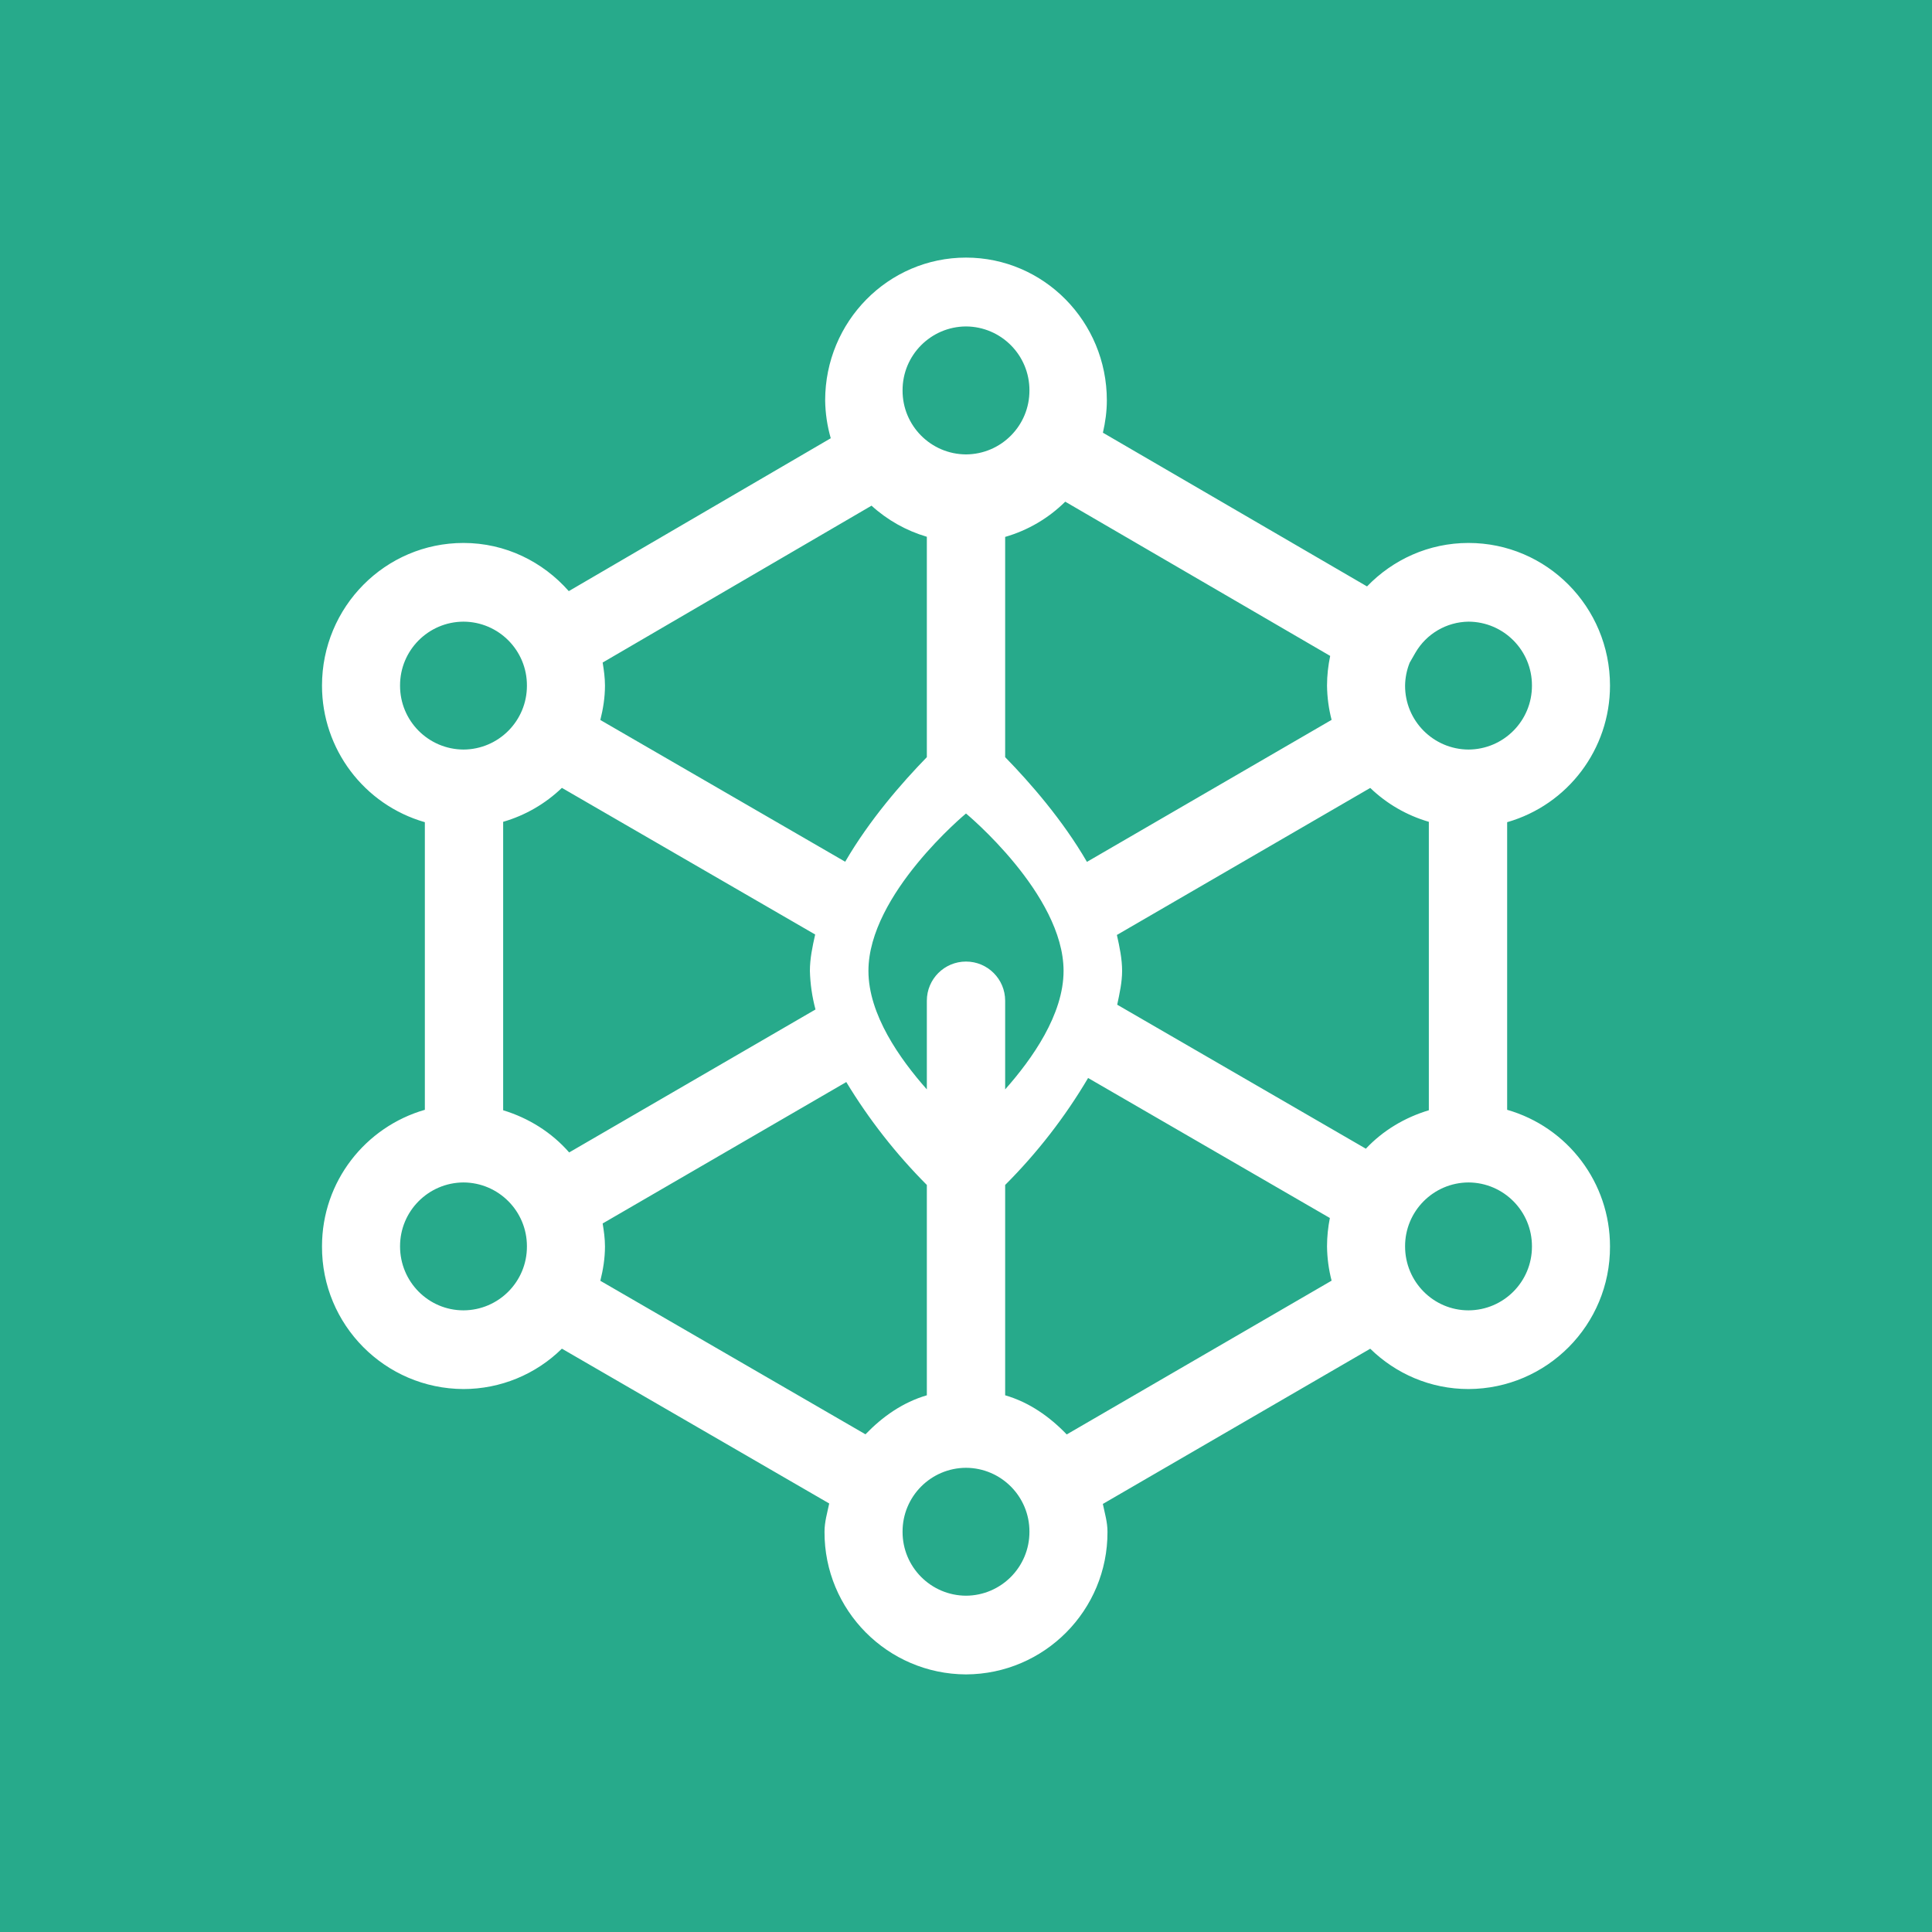
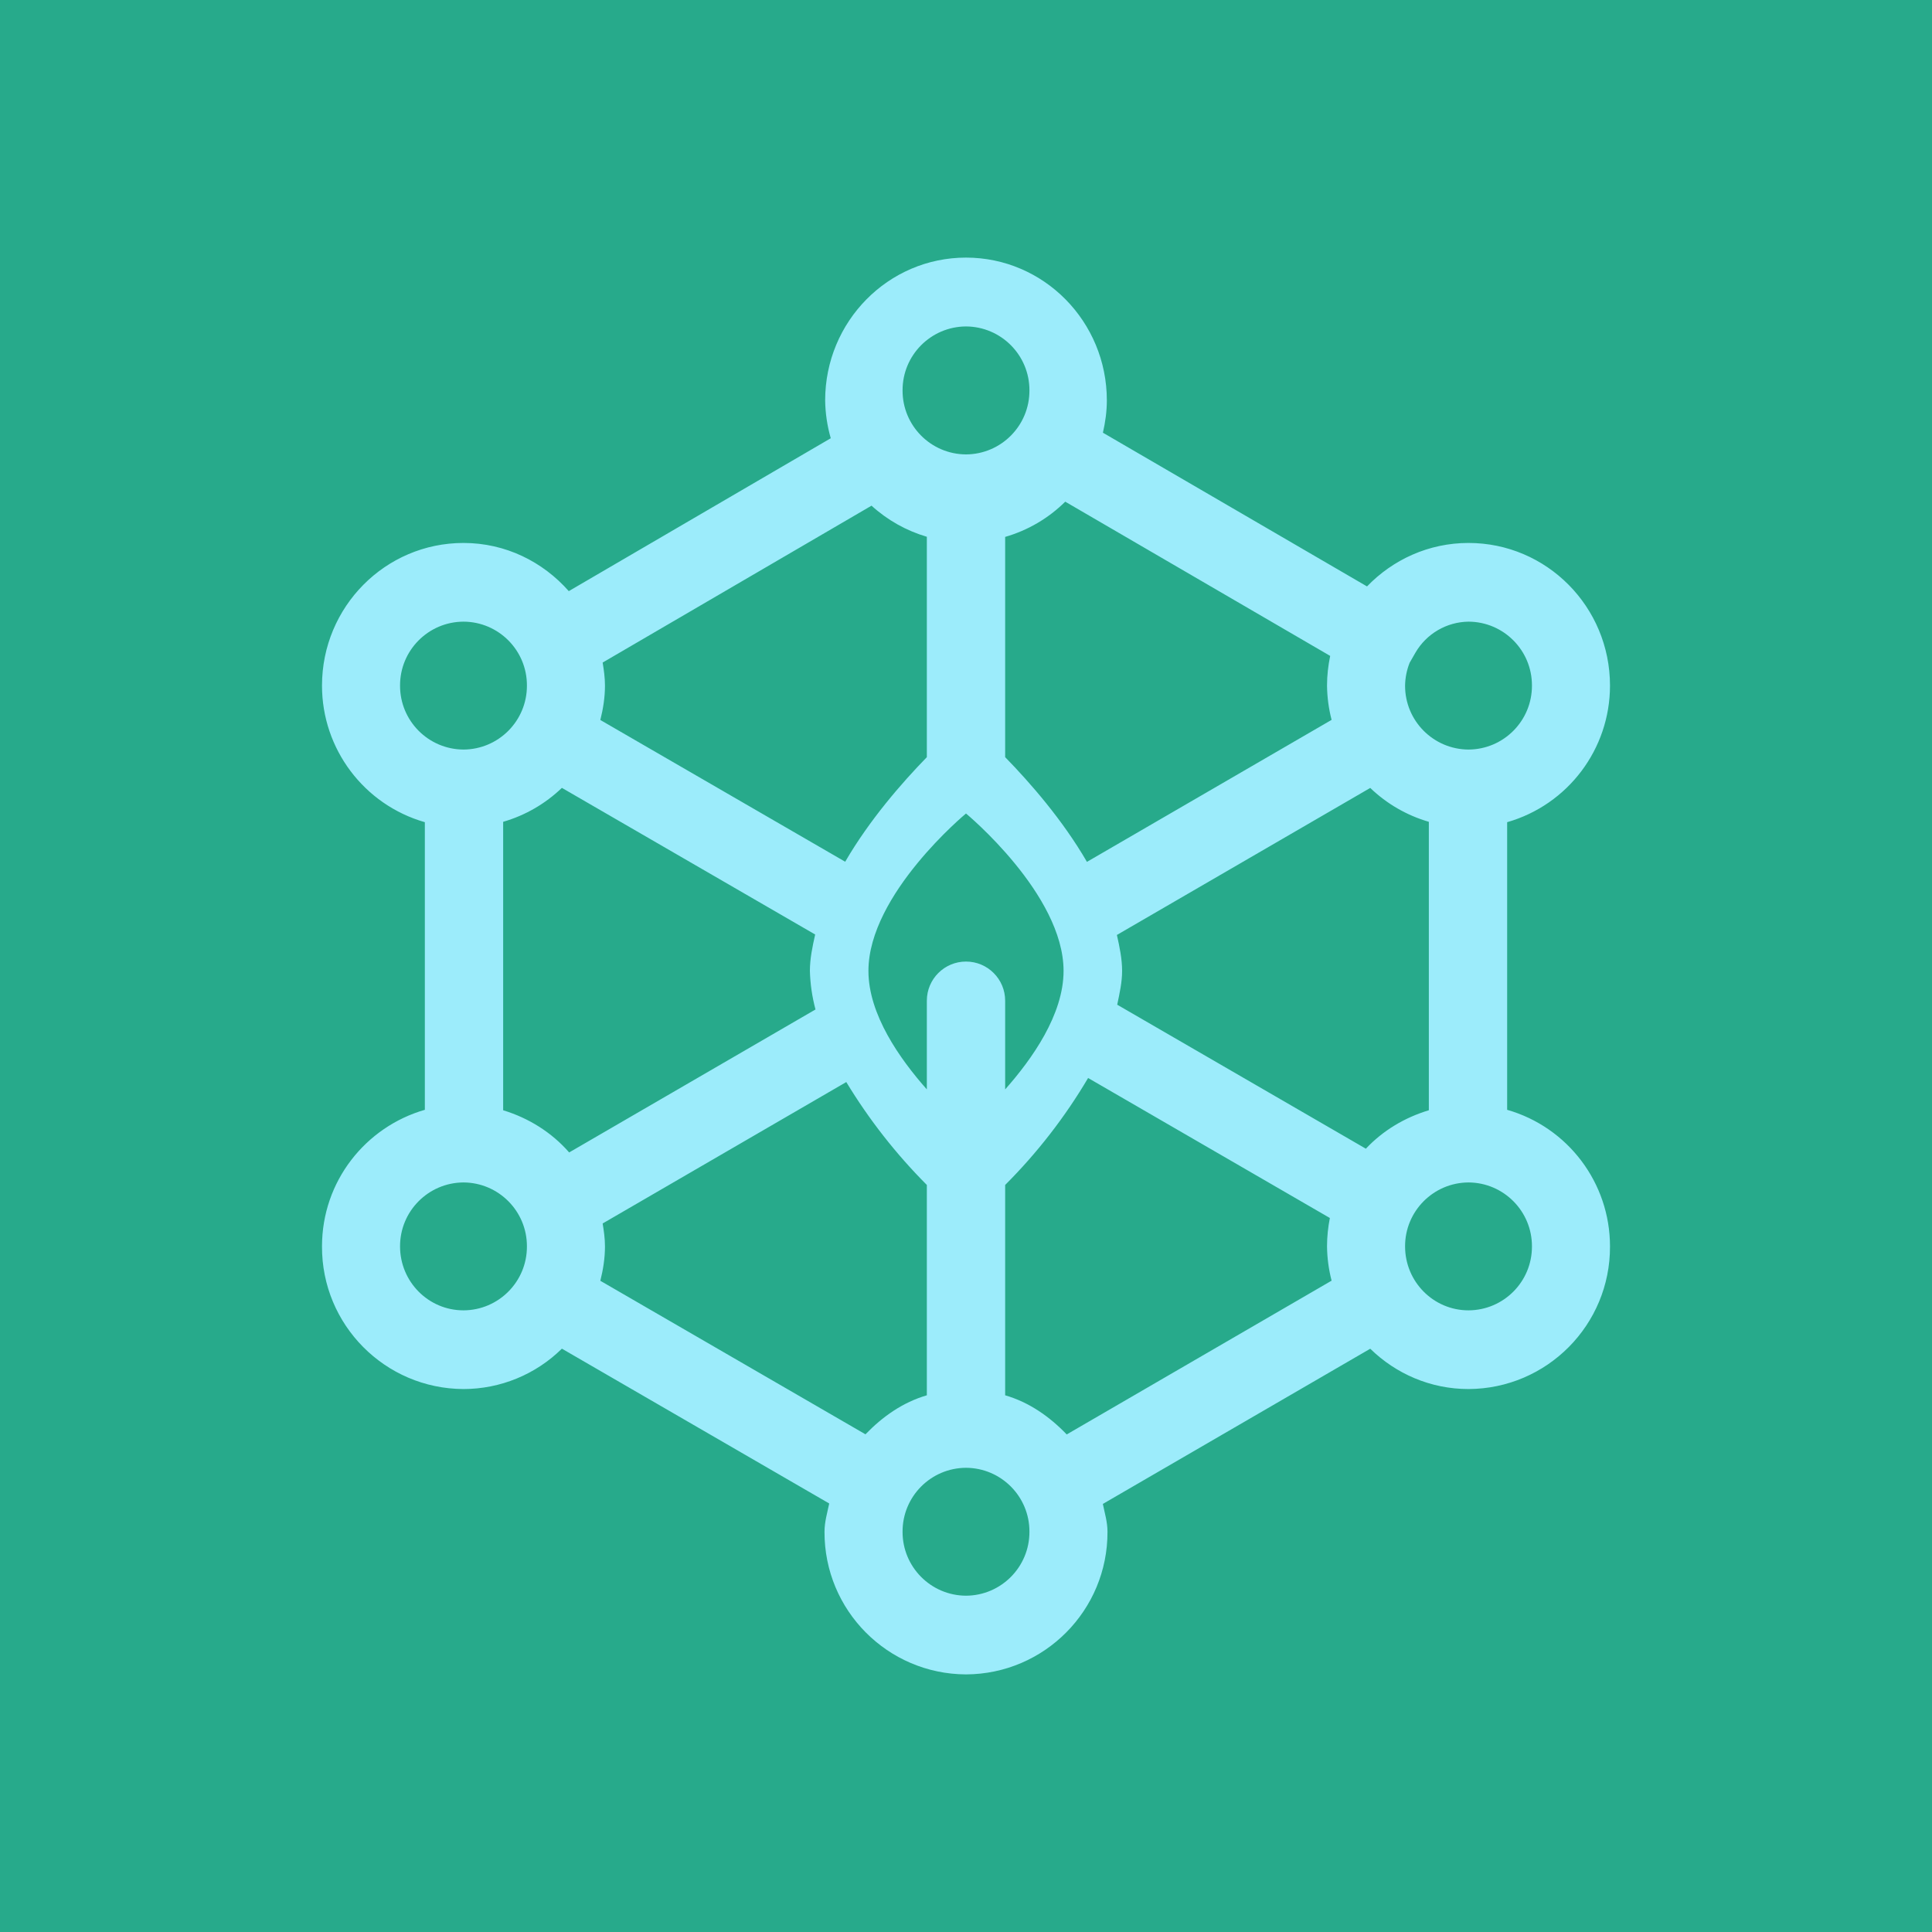
<svg xmlns="http://www.w3.org/2000/svg" height="30" width="30">
  <g fill-rule="evenodd">
    <path d="m30 14.999v15.001h-30v-30h30z" fill="#27aa8b" />
-     <path d="m23.403 12.767v4.466a2.206 2.206 0 0 1 1.597 2.121 2.206 2.206 0 0 1 -2.197 2.215c-.594 0-1.131-.24-1.526-.626l-4.152 2.41c.029.143.072.28.072.432a2.206 2.206 0 0 1 -2.197 2.215 2.206 2.206 0 0 1 -2.197-2.215c0-.154.043-.294.073-.439l-4.151-2.404a2.178 2.178 0 0 1 -1.528.627 2.206 2.206 0 0 1 -2.197-2.215c0-1.012.677-1.856 1.597-2.121v-4.466a2.206 2.206 0 0 1 -1.597-2.121c0-1.224.984-2.215 2.197-2.215.653 0 1.233.292 1.635.748l4.068-2.374a2.234 2.234 0 0 1 -.087-.588c0-1.224.979-2.217 2.187-2.217s2.187.993 2.187 2.217c0 .173-.024.34-.061.502l4.101 2.387c.4-.415.957-.675 1.576-.675 1.213 0 2.197.991 2.197 2.215a2.206 2.206 0 0 1 -1.597 2.121zm-.6 7.58a.989.989 0 0 0 .985-.993.99.99 0 0 0 -.985-.993.99.99 0 0 0 -.985.993c0 .549.441.993.985.993zm-6.239 1.927 4.113-2.388a2.216 2.216 0 0 1 -.071-.532c0-.151.016-.298.044-.441l-3.754-2.174a8.367 8.367 0 0 1 -1.288 1.661v3.266c.375.109.692.333.956.608zm-1.564-9.642s-1.515 1.253-1.515 2.444c0 .676.485 1.364.907 1.84v-1.377a.608.608 0 1 1 1.216 0v1.377c.422-.476.907-1.164.907-1.84 0-1.191-1.515-2.444-1.515-2.444zm0 12.146a.99.99 0 0 0 .985-.993.989.989 0 0 0 -.985-.993.989.989 0 0 0 -.985.993.99.99 0 0 0 .985.993zm-1.561-2.506c.264-.274.579-.497.953-.606v-3.266a8.513 8.513 0 0 1 -1.251-1.598l-3.783 2.196c.019.117.036.234.036.356 0 .185-.029.362-.072.534zm-7.227-2.918c0 .549.441.993.985.993a.989.989 0 0 0 .985-.993.99.99 0 0 0 -.985-.993.99.99 0 0 0 -.985.993zm.985-9.701a.989.989 0 0 0 -.985.993.99.99 0 0 0 .985.993.99.99 0 0 0 .985-.993.989.989 0 0 0 -.985-.993zm1.528 2.581a2.198 2.198 0 0 1 -.912.527v4.479c.4.122.755.346 1.025.655l3.825-2.22a2.572 2.572 0 0 1 -.087-.599c0-.188.039-.376.082-.565zm.633-1.946c.019.117.036.235.036.358 0 .185-.029.362-.072.534l3.802 2.201c.378-.65.878-1.223 1.268-1.624v-3.422a2.195 2.195 0 0 1 -.859-.483zm5.642-5.219a.99.99 0 0 0 -.985.993.99.99 0 0 0 .985.994.99.99 0 0 0 .985-.994.99.99 0 0 0 -.985-.993zm5.655 5.116-4.114-2.395a2.186 2.186 0 0 1 -.933.547v3.42c.391.401.892.975 1.27 1.626l3.799-2.205a2.223 2.223 0 0 1 -.071-.532c0-.158.018-.312.049-.461zm-3.312 4.333c.042.186.081.373.081.558 0 .175-.039.35-.076.525l3.861 2.236c.264-.281.602-.484.978-.597v-4.479a2.194 2.194 0 0 1 -.91-.526zm5.46-4.865a.968.968 0 0 0 -.825.483l-.089.155a.998.998 0 0 0 -.071.355.99.99 0 0 0 .985.993.99.99 0 0 0 .985-.993.989.989 0 0 0 -.985-.993z" fill="#fff" />
+     <path d="m23.403 12.767v4.466a2.206 2.206 0 0 1 1.597 2.121 2.206 2.206 0 0 1 -2.197 2.215c-.594 0-1.131-.24-1.526-.626l-4.152 2.41c.029.143.072.28.072.432a2.206 2.206 0 0 1 -2.197 2.215 2.206 2.206 0 0 1 -2.197-2.215c0-.154.043-.294.073-.439l-4.151-2.404a2.178 2.178 0 0 1 -1.528.627 2.206 2.206 0 0 1 -2.197-2.215c0-1.012.677-1.856 1.597-2.121v-4.466a2.206 2.206 0 0 1 -1.597-2.121c0-1.224.984-2.215 2.197-2.215.653 0 1.233.292 1.635.748l4.068-2.374a2.234 2.234 0 0 1 -.087-.588c0-1.224.979-2.217 2.187-2.217s2.187.993 2.187 2.217c0 .173-.024.34-.061.502l4.101 2.387c.4-.415.957-.675 1.576-.675 1.213 0 2.197.991 2.197 2.215a2.206 2.206 0 0 1 -1.597 2.121zm-.6 7.58a.989.989 0 0 0 .985-.993.99.99 0 0 0 -.985-.993.99.99 0 0 0 -.985.993c0 .549.441.993.985.993zm-6.239 1.927 4.113-2.388a2.216 2.216 0 0 1 -.071-.532c0-.151.016-.298.044-.441l-3.754-2.174a8.367 8.367 0 0 1 -1.288 1.661v3.266c.375.109.692.333.956.608zm-1.564-9.642s-1.515 1.253-1.515 2.444c0 .676.485 1.364.907 1.84v-1.377a.608.608 0 1 1 1.216 0v1.377c.422-.476.907-1.164.907-1.84 0-1.191-1.515-2.444-1.515-2.444zm0 12.146a.99.99 0 0 0 .985-.993.989.989 0 0 0 -.985-.993.989.989 0 0 0 -.985.993.99.99 0 0 0 .985.993zm-1.561-2.506c.264-.274.579-.497.953-.606v-3.266a8.513 8.513 0 0 1 -1.251-1.598l-3.783 2.196c.019.117.036.234.036.356 0 .185-.029.362-.072.534zm-7.227-2.918c0 .549.441.993.985.993a.989.989 0 0 0 .985-.993.99.99 0 0 0 -.985-.993.99.99 0 0 0 -.985.993zm.985-9.701a.989.989 0 0 0 -.985.993.99.99 0 0 0 .985.993.99.99 0 0 0 .985-.993.989.989 0 0 0 -.985-.993zm1.528 2.581a2.198 2.198 0 0 1 -.912.527v4.479c.4.122.755.346 1.025.655l3.825-2.22a2.572 2.572 0 0 1 -.087-.599c0-.188.039-.376.082-.565zm.633-1.946c.019.117.036.235.036.358 0 .185-.029.362-.072.534l3.802 2.201c.378-.65.878-1.223 1.268-1.624v-3.422a2.195 2.195 0 0 1 -.859-.483zm5.642-5.219a.99.99 0 0 0 -.985.993.99.99 0 0 0 .985.994.99.99 0 0 0 .985-.994.99.99 0 0 0 -.985-.993zm5.655 5.116-4.114-2.395a2.186 2.186 0 0 1 -.933.547v3.42c.391.401.892.975 1.27 1.626l3.799-2.205a2.223 2.223 0 0 1 -.071-.532c0-.158.018-.312.049-.461zm-3.312 4.333c.042.186.081.373.081.558 0 .175-.039.35-.076.525l3.861 2.236c.264-.281.602-.484.978-.597v-4.479a2.194 2.194 0 0 1 -.91-.526zm5.46-4.865a.968.968 0 0 0 -.825.483l-.089.155a.998.998 0 0 0 -.071.355.99.99 0 0 0 .985.993.99.99 0 0 0 .985-.993.989.989 0 0 0 -.985-.993z" fill="#9CECFB" />
  </g>
</svg>
